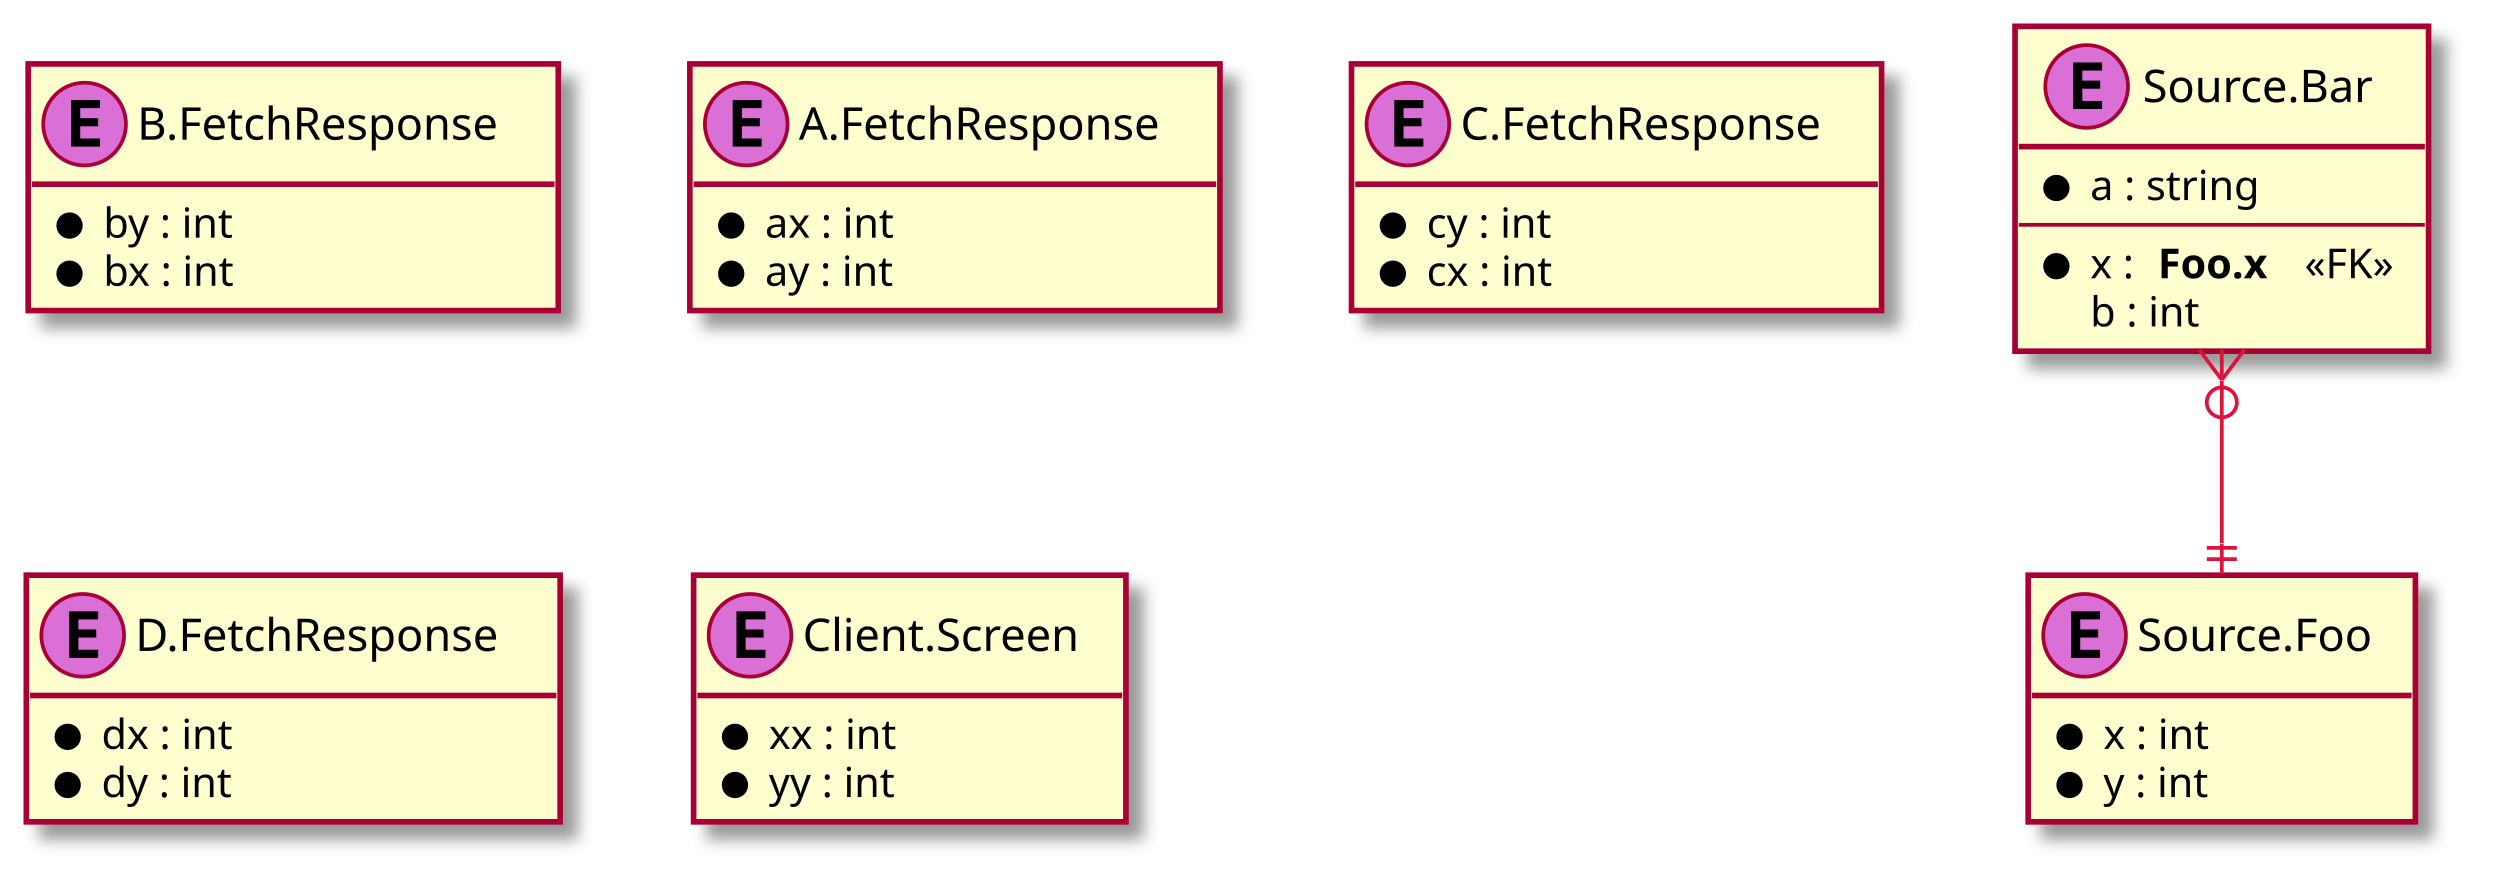
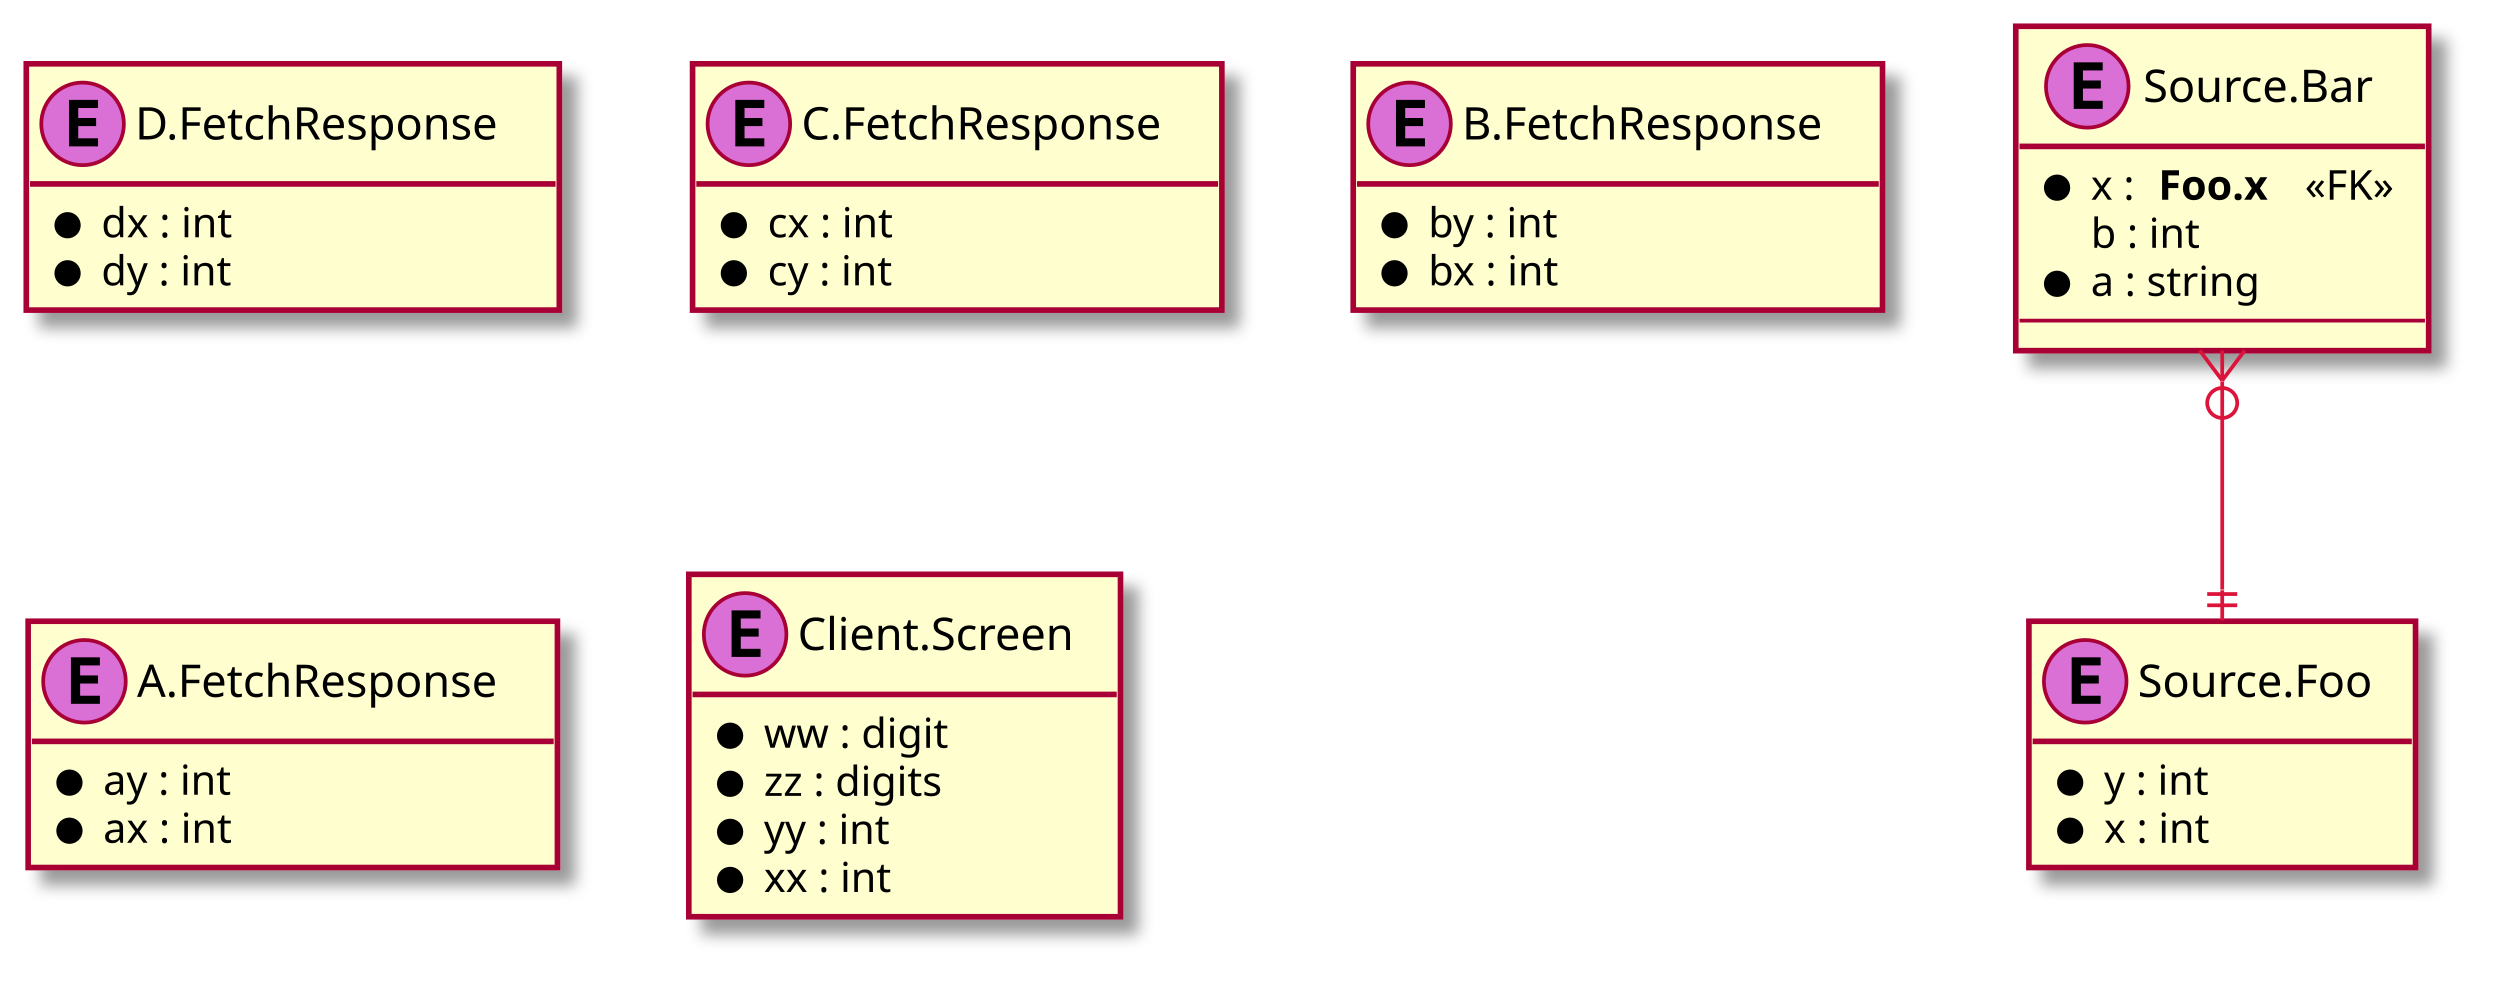
- <svg xmlns="http://www.w3.org/2000/svg" contentScriptType="application/ecmascript" contentStyleType="text/css" height="237px" preserveAspectRatio="none" style="width:665px;height:237px;" version="1.1" viewBox="0 0 665 237" width="665px" zoomAndPan="magnify">
+ <svg xmlns="http://www.w3.org/2000/svg" contentScriptType="application/ecmascript" contentStyleType="text/css" height="263px" preserveAspectRatio="none" style="width:666px;height:263px;" version="1.1" viewBox="0 0 666 263" width="666px" zoomAndPan="magnify">
  <defs>
-     <filter height="300%" id="f195nrcs4h26v1" width="300%" x="-1" y="-1">
+     <filter height="300%" id="f1tum0qtmt4rgr" width="300%" x="-1" y="-1">
      <feGaussianBlur result="blurOut" stdDeviation="2.0" />
      <feColorMatrix in="blurOut" result="blurOut2" type="matrix" values="0 0 0 0 0 0 0 0 0 0 0 0 0 0 0 0 0 0 .4 0" />
      <feOffset dx="4.0" dy="4.0" in="blurOut2" result="blurOut3" />
      <feBlend in="SourceGraphic" in2="blurOut3" mode="normal" />
    </filter>
  </defs>
  <g>
-     <rect fill="#FEFECE" filter="url(#f195nrcs4h26v1)" height="86.414" id="Source.Bar" style="stroke: #A80036; stroke-width: 1.5;" width="110" x="536" y="7" />
-     <ellipse cx="555.05" cy="23" fill="#DA70D6" rx="11" ry="11" style="stroke: #A80036; stroke-width: 1.0;" />
-     <path d="M559.159,29 L551.441,29 L551.441,16.609 L559.159,16.609 L559.159,18.766 L553.894,18.766 L553.894,21.438 L558.659,21.438 L558.659,23.594 L553.894,23.594 L553.894,26.844 L559.159,26.844 L559.159,29 Z " />
-     <text fill="#000000" font-family="sans-serif" font-size="12" lengthAdjust="spacingAndGlyphs" textLength="69" x="569.95" y="27.154">Source.Bar</text>
-     <line style="stroke: #A80036; stroke-width: 1.5;" x1="537" x2="645" y1="39" y2="39" />
-     <ellipse cx="547" cy="50" fill="#000000" rx="3" ry="3" style="stroke: #000000; stroke-width: 1.0;" />
-     <text fill="#000000" font-family="sans-serif" font-size="11" lengthAdjust="spacingAndGlyphs" textLength="52" x="556" y="53.21">a : string</text>
-     <line style="stroke: #A80036; stroke-width: 1.0;" x1="537" x2="645" y1="59.805" y2="59.805" />
-     <ellipse cx="547" cy="70.805" fill="#000000" rx="3" ry="3" style="stroke: #000000; stroke-width: 1.0;" />
-     <text fill="#000000" font-family="sans-serif" font-size="11" lengthAdjust="spacingAndGlyphs" textLength="14" x="556" y="74.015">x :</text>
-     <text fill="#000000" font-family="sans-serif" font-size="11" font-weight="bold" lengthAdjust="spacingAndGlyphs" textLength="35" x="574" y="74.015">Foo.x</text>
-     <text fill="#000000" font-family="sans-serif" font-size="11" lengthAdjust="spacingAndGlyphs" textLength="27" x="613" y="74.015">«FK»</text>
-     <text fill="#000000" font-family="sans-serif" font-size="11" lengthAdjust="spacingAndGlyphs" textLength="33" x="556" y="86.82">b : int</text>
-     <rect fill="#FEFECE" filter="url(#f195nrcs4h26v1)" height="65.609" id="B.FetchResponse" style="stroke: #A80036; stroke-width: 1.5;" width="141" x="7.5" y="17" />
-     <ellipse cx="22.5" cy="33" fill="#DA70D6" rx="11" ry="11" style="stroke: #A80036; stroke-width: 1.0;" />
-     <path d="M26.609,39 L18.891,39 L18.891,26.609 L26.609,26.609 L26.609,28.766 L21.344,28.766 L21.344,31.438 L26.109,31.438 L26.109,33.594 L21.344,33.594 L21.344,36.844 L26.609,36.844 L26.609,39 Z " />
-     <text fill="#000000" font-family="sans-serif" font-size="12" lengthAdjust="spacingAndGlyphs" textLength="109" x="36.5" y="37.154">B.FetchResponse</text>
-     <line style="stroke: #A80036; stroke-width: 1.5;" x1="8.5" x2="147.5" y1="49" y2="49" />
-     <ellipse cx="18.5" cy="60" fill="#000000" rx="3" ry="3" style="stroke: #000000; stroke-width: 1.0;" />
-     <text fill="#000000" font-family="sans-serif" font-size="11" lengthAdjust="spacingAndGlyphs" textLength="39" x="27.5" y="63.21">by : int</text>
-     <ellipse cx="18.5" cy="72.805" fill="#000000" rx="3" ry="3" style="stroke: #000000; stroke-width: 1.0;" />
-     <text fill="#000000" font-family="sans-serif" font-size="11" lengthAdjust="spacingAndGlyphs" textLength="39" x="27.5" y="76.015">bx : int</text>
-     <rect fill="#FEFECE" filter="url(#f195nrcs4h26v1)" height="65.609" id="A.FetchResponse" style="stroke: #A80036; stroke-width: 1.5;" width="141" x="183.5" y="17" />
-     <ellipse cx="198.5" cy="33" fill="#DA70D6" rx="11" ry="11" style="stroke: #A80036; stroke-width: 1.0;" />
-     <path d="M202.609,39 L194.891,39 L194.891,26.609 L202.609,26.609 L202.609,28.766 L197.344,28.766 L197.344,31.438 L202.109,31.438 L202.109,33.594 L197.344,33.594 L197.344,36.844 L202.609,36.844 L202.609,39 Z " />
-     <text fill="#000000" font-family="sans-serif" font-size="12" lengthAdjust="spacingAndGlyphs" textLength="109" x="212.5" y="37.154">A.FetchResponse</text>
-     <line style="stroke: #A80036; stroke-width: 1.5;" x1="184.5" x2="323.5" y1="49" y2="49" />
-     <ellipse cx="194.5" cy="60" fill="#000000" rx="3" ry="3" style="stroke: #000000; stroke-width: 1.0;" />
-     <text fill="#000000" font-family="sans-serif" font-size="11" lengthAdjust="spacingAndGlyphs" textLength="39" x="203.5" y="63.21">ax : int</text>
-     <ellipse cx="194.5" cy="72.805" fill="#000000" rx="3" ry="3" style="stroke: #000000; stroke-width: 1.0;" />
-     <text fill="#000000" font-family="sans-serif" font-size="11" lengthAdjust="spacingAndGlyphs" textLength="39" x="203.5" y="76.015">ay : int</text>
-     <rect fill="#FEFECE" filter="url(#f195nrcs4h26v1)" height="65.609" id="C.FetchResponse" style="stroke: #A80036; stroke-width: 1.5;" width="141" x="359.5" y="17" />
-     <ellipse cx="374.5" cy="33" fill="#DA70D6" rx="11" ry="11" style="stroke: #A80036; stroke-width: 1.0;" />
-     <path d="M378.609,39 L370.891,39 L370.891,26.609 L378.609,26.609 L378.609,28.766 L373.344,28.766 L373.344,31.438 L378.109,31.438 L378.109,33.594 L373.344,33.594 L373.344,36.844 L378.609,36.844 L378.609,39 Z " />
-     <text fill="#000000" font-family="sans-serif" font-size="12" lengthAdjust="spacingAndGlyphs" textLength="109" x="388.5" y="37.154">C.FetchResponse</text>
-     <line style="stroke: #A80036; stroke-width: 1.5;" x1="360.5" x2="499.5" y1="49" y2="49" />
-     <ellipse cx="370.5" cy="60" fill="#000000" rx="3" ry="3" style="stroke: #000000; stroke-width: 1.0;" />
-     <text fill="#000000" font-family="sans-serif" font-size="11" lengthAdjust="spacingAndGlyphs" textLength="38" x="379.5" y="63.21">cy : int</text>
-     <ellipse cx="370.5" cy="72.805" fill="#000000" rx="3" ry="3" style="stroke: #000000; stroke-width: 1.0;" />
-     <text fill="#000000" font-family="sans-serif" font-size="11" lengthAdjust="spacingAndGlyphs" textLength="38" x="379.5" y="76.015">cx : int</text>
-     <rect fill="#FEFECE" filter="url(#f195nrcs4h26v1)" height="65.609" id="D.FetchResponse" style="stroke: #A80036; stroke-width: 1.5;" width="142" x="7" y="153" />
-     <ellipse cx="22" cy="169" fill="#DA70D6" rx="11" ry="11" style="stroke: #A80036; stroke-width: 1.0;" />
-     <path d="M26.109,175 L18.391,175 L18.391,162.609 L26.109,162.609 L26.109,164.766 L20.844,164.766 L20.844,167.438 L25.609,167.438 L25.609,169.594 L20.844,169.594 L20.844,172.844 L26.109,172.844 L26.109,175 Z " />
-     <text fill="#000000" font-family="sans-serif" font-size="12" lengthAdjust="spacingAndGlyphs" textLength="110" x="36" y="173.154">D.FetchResponse</text>
-     <line style="stroke: #A80036; stroke-width: 1.5;" x1="8" x2="148" y1="185" y2="185" />
-     <ellipse cx="18" cy="196" fill="#000000" rx="3" ry="3" style="stroke: #000000; stroke-width: 1.0;" />
-     <text fill="#000000" font-family="sans-serif" font-size="11" lengthAdjust="spacingAndGlyphs" textLength="39" x="27" y="199.21">dx : int</text>
-     <ellipse cx="18" cy="208.805" fill="#000000" rx="3" ry="3" style="stroke: #000000; stroke-width: 1.0;" />
-     <text fill="#000000" font-family="sans-serif" font-size="11" lengthAdjust="spacingAndGlyphs" textLength="39" x="27" y="212.015">dy : int</text>
-     <rect fill="#FEFECE" filter="url(#f195nrcs4h26v1)" height="65.609" id="Source.Foo" style="stroke: #A80036; stroke-width: 1.5;" width="103" x="539.5" y="153" />
-     <ellipse cx="554.5" cy="169" fill="#DA70D6" rx="11" ry="11" style="stroke: #A80036; stroke-width: 1.0;" />
-     <path d="M558.609,175 L550.891,175 L550.891,162.609 L558.609,162.609 L558.609,164.766 L553.344,164.766 L553.344,167.438 L558.109,167.438 L558.109,169.594 L553.344,169.594 L553.344,172.844 L558.609,172.844 L558.609,175 Z " />
-     <text fill="#000000" font-family="sans-serif" font-size="12" lengthAdjust="spacingAndGlyphs" textLength="71" x="568.5" y="173.154">Source.Foo</text>
-     <line style="stroke: #A80036; stroke-width: 1.5;" x1="540.5" x2="641.5" y1="185" y2="185" />
-     <ellipse cx="550.5" cy="196" fill="#000000" rx="3" ry="3" style="stroke: #000000; stroke-width: 1.0;" />
-     <text fill="#000000" font-family="sans-serif" font-size="11" lengthAdjust="spacingAndGlyphs" textLength="32" x="559.5" y="199.21">x : int</text>
-     <ellipse cx="550.5" cy="208.805" fill="#000000" rx="3" ry="3" style="stroke: #000000; stroke-width: 1.0;" />
-     <text fill="#000000" font-family="sans-serif" font-size="11" lengthAdjust="spacingAndGlyphs" textLength="32" x="559.5" y="212.015">y : int</text>
-     <rect fill="#FEFECE" filter="url(#f195nrcs4h26v1)" height="65.609" id="Client.Screen" style="stroke: #A80036; stroke-width: 1.5;" width="115" x="184.5" y="153" />
-     <ellipse cx="199.5" cy="169" fill="#DA70D6" rx="11" ry="11" style="stroke: #A80036; stroke-width: 1.0;" />
-     <path d="M203.609,175 L195.891,175 L195.891,162.609 L203.609,162.609 L203.609,164.766 L198.344,164.766 L198.344,167.438 L203.109,167.438 L203.109,169.594 L198.344,169.594 L198.344,172.844 L203.609,172.844 L203.609,175 Z " />
-     <text fill="#000000" font-family="sans-serif" font-size="12" lengthAdjust="spacingAndGlyphs" textLength="83" x="213.5" y="173.154">Client.Screen</text>
-     <line style="stroke: #A80036; stroke-width: 1.5;" x1="185.5" x2="298.5" y1="185" y2="185" />
-     <ellipse cx="195.5" cy="196" fill="#000000" rx="3" ry="3" style="stroke: #000000; stroke-width: 1.0;" />
-     <text fill="#000000" font-family="sans-serif" font-size="11" lengthAdjust="spacingAndGlyphs" textLength="38" x="204.5" y="199.21">xx : int</text>
-     <ellipse cx="195.5" cy="208.805" fill="#000000" rx="3" ry="3" style="stroke: #000000; stroke-width: 1.0;" />
-     <text fill="#000000" font-family="sans-serif" font-size="11" lengthAdjust="spacingAndGlyphs" textLength="38" x="204.5" y="212.015">yy : int</text>
-     <path d="M591,101.337 C591,115.589 591,130.882 591,144.496 " fill="none" id="Source.Bar-Source.Foo" style="stroke: #DC143C; stroke-width: 1.0;" />
-     <line style="stroke: #DC143C; stroke-width: 1.0;" x1="595" x2="587" y1="148.731" y2="148.731" />
-     <line style="stroke: #DC143C; stroke-width: 1.0;" x1="595" x2="587" y1="145.731" y2="145.731" />
-     <line style="stroke: #DC143C; stroke-width: 1.0;" x1="591" x2="591" y1="144.731" y2="152.731" />
-     <line style="stroke: #DC143C; stroke-width: 1.0;" x1="591" x2="585" y1="101.031" y2="93.031" />
-     <line style="stroke: #DC143C; stroke-width: 1.0;" x1="591" x2="597" y1="101.031" y2="93.031" />
-     <line style="stroke: #DC143C; stroke-width: 1.0;" x1="591" x2="591" y1="101.031" y2="93.031" />
-     <ellipse cx="591" cy="107.031" fill="none" rx="4" ry="4" style="stroke: #DC143C; stroke-width: 1.0;" />
+     <rect fill="#FEFECE" filter="url(#f1tum0qtmt4rgr)" height="86.414" id="Source.Bar" style="stroke: #A80036; stroke-width: 1.5;" width="110" x="537" y="7" />
+     <ellipse cx="556.05" cy="23" fill="#DA70D6" rx="11" ry="11" style="stroke: #A80036; stroke-width: 1.0;" />
+     <path d="M560.159,29 L552.441,29 L552.441,16.609 L560.159,16.609 L560.159,18.766 L554.894,18.766 L554.894,21.438 L559.659,21.438 L559.659,23.594 L554.894,23.594 L554.894,26.844 L560.159,26.844 L560.159,29 Z " />
+     <text fill="#000000" font-family="sans-serif" font-size="12" lengthAdjust="spacingAndGlyphs" textLength="69" x="570.95" y="27.154">Source.Bar</text>
+     <line style="stroke: #A80036; stroke-width: 1.5;" x1="538" x2="646" y1="39" y2="39" />
+     <ellipse cx="548" cy="50" fill="#000000" rx="3" ry="3" style="stroke: #000000; stroke-width: 1.0;" />
+     <text fill="#000000" font-family="sans-serif" font-size="11" lengthAdjust="spacingAndGlyphs" textLength="14" x="557" y="53.21">x :</text>
+     <text fill="#000000" font-family="sans-serif" font-size="11" font-weight="bold" lengthAdjust="spacingAndGlyphs" textLength="35" x="575" y="53.21">Foo.x</text>
+     <text fill="#000000" font-family="sans-serif" font-size="11" lengthAdjust="spacingAndGlyphs" textLength="27" x="614" y="53.21">«FK»</text>
+     <text fill="#000000" font-family="sans-serif" font-size="11" lengthAdjust="spacingAndGlyphs" textLength="33" x="557" y="66.015">b : int</text>
+     <ellipse cx="548" cy="75.609" fill="#000000" rx="3" ry="3" style="stroke: #000000; stroke-width: 1.0;" />
+     <text fill="#000000" font-family="sans-serif" font-size="11" lengthAdjust="spacingAndGlyphs" textLength="52" x="557" y="78.82">a : string</text>
+     <line style="stroke: #A80036; stroke-width: 1.0;" x1="538" x2="646" y1="85.414" y2="85.414" />
+     <rect fill="#FEFECE" filter="url(#f1tum0qtmt4rgr)" height="65.609" id="D.FetchResponse" style="stroke: #A80036; stroke-width: 1.5;" width="142" x="7" y="17" />
+     <ellipse cx="22" cy="33" fill="#DA70D6" rx="11" ry="11" style="stroke: #A80036; stroke-width: 1.0;" />
+     <path d="M26.109,39 L18.391,39 L18.391,26.609 L26.109,26.609 L26.109,28.766 L20.844,28.766 L20.844,31.438 L25.609,31.438 L25.609,33.594 L20.844,33.594 L20.844,36.844 L26.109,36.844 L26.109,39 Z " />
+     <text fill="#000000" font-family="sans-serif" font-size="12" lengthAdjust="spacingAndGlyphs" textLength="110" x="36" y="37.154">D.FetchResponse</text>
+     <line style="stroke: #A80036; stroke-width: 1.5;" x1="8" x2="148" y1="49" y2="49" />
+     <ellipse cx="18" cy="60" fill="#000000" rx="3" ry="3" style="stroke: #000000; stroke-width: 1.0;" />
+     <text fill="#000000" font-family="sans-serif" font-size="11" lengthAdjust="spacingAndGlyphs" textLength="39" x="27" y="63.21">dx : int</text>
+     <ellipse cx="18" cy="72.805" fill="#000000" rx="3" ry="3" style="stroke: #000000; stroke-width: 1.0;" />
+     <text fill="#000000" font-family="sans-serif" font-size="11" lengthAdjust="spacingAndGlyphs" textLength="39" x="27" y="76.015">dy : int</text>
+     <rect fill="#FEFECE" filter="url(#f1tum0qtmt4rgr)" height="65.609" id="C.FetchResponse" style="stroke: #A80036; stroke-width: 1.5;" width="141" x="184.5" y="17" />
+     <ellipse cx="199.5" cy="33" fill="#DA70D6" rx="11" ry="11" style="stroke: #A80036; stroke-width: 1.0;" />
+     <path d="M203.609,39 L195.891,39 L195.891,26.609 L203.609,26.609 L203.609,28.766 L198.344,28.766 L198.344,31.438 L203.109,31.438 L203.109,33.594 L198.344,33.594 L198.344,36.844 L203.609,36.844 L203.609,39 Z " />
+     <text fill="#000000" font-family="sans-serif" font-size="12" lengthAdjust="spacingAndGlyphs" textLength="109" x="213.5" y="37.154">C.FetchResponse</text>
+     <line style="stroke: #A80036; stroke-width: 1.5;" x1="185.5" x2="324.5" y1="49" y2="49" />
+     <ellipse cx="195.5" cy="60" fill="#000000" rx="3" ry="3" style="stroke: #000000; stroke-width: 1.0;" />
+     <text fill="#000000" font-family="sans-serif" font-size="11" lengthAdjust="spacingAndGlyphs" textLength="38" x="204.5" y="63.21">cx : int</text>
+     <ellipse cx="195.5" cy="72.805" fill="#000000" rx="3" ry="3" style="stroke: #000000; stroke-width: 1.0;" />
+     <text fill="#000000" font-family="sans-serif" font-size="11" lengthAdjust="spacingAndGlyphs" textLength="38" x="204.5" y="76.015">cy : int</text>
+     <rect fill="#FEFECE" filter="url(#f1tum0qtmt4rgr)" height="65.609" id="B.FetchResponse" style="stroke: #A80036; stroke-width: 1.5;" width="141" x="360.5" y="17" />
+     <ellipse cx="375.5" cy="33" fill="#DA70D6" rx="11" ry="11" style="stroke: #A80036; stroke-width: 1.0;" />
+     <path d="M379.609,39 L371.891,39 L371.891,26.609 L379.609,26.609 L379.609,28.766 L374.344,28.766 L374.344,31.438 L379.109,31.438 L379.109,33.594 L374.344,33.594 L374.344,36.844 L379.609,36.844 L379.609,39 Z " />
+     <text fill="#000000" font-family="sans-serif" font-size="12" lengthAdjust="spacingAndGlyphs" textLength="109" x="389.5" y="37.154">B.FetchResponse</text>
+     <line style="stroke: #A80036; stroke-width: 1.5;" x1="361.5" x2="500.5" y1="49" y2="49" />
+     <ellipse cx="371.5" cy="60" fill="#000000" rx="3" ry="3" style="stroke: #000000; stroke-width: 1.0;" />
+     <text fill="#000000" font-family="sans-serif" font-size="11" lengthAdjust="spacingAndGlyphs" textLength="39" x="380.5" y="63.21">by : int</text>
+     <ellipse cx="371.5" cy="72.805" fill="#000000" rx="3" ry="3" style="stroke: #000000; stroke-width: 1.0;" />
+     <text fill="#000000" font-family="sans-serif" font-size="11" lengthAdjust="spacingAndGlyphs" textLength="39" x="380.5" y="76.015">bx : int</text>
+     <rect fill="#FEFECE" filter="url(#f1tum0qtmt4rgr)" height="65.609" id="A.FetchResponse" style="stroke: #A80036; stroke-width: 1.5;" width="141" x="7.5" y="165.5" />
+     <ellipse cx="22.5" cy="181.5" fill="#DA70D6" rx="11" ry="11" style="stroke: #A80036; stroke-width: 1.0;" />
+     <path d="M26.609,187.5 L18.891,187.5 L18.891,175.109 L26.609,175.109 L26.609,177.266 L21.344,177.266 L21.344,179.938 L26.109,179.938 L26.109,182.094 L21.344,182.094 L21.344,185.344 L26.609,185.344 L26.609,187.5 Z " />
+     <text fill="#000000" font-family="sans-serif" font-size="12" lengthAdjust="spacingAndGlyphs" textLength="109" x="36.5" y="185.654">A.FetchResponse</text>
+     <line style="stroke: #A80036; stroke-width: 1.5;" x1="8.5" x2="147.5" y1="197.5" y2="197.5" />
+     <ellipse cx="18.5" cy="208.5" fill="#000000" rx="3" ry="3" style="stroke: #000000; stroke-width: 1.0;" />
+     <text fill="#000000" font-family="sans-serif" font-size="11" lengthAdjust="spacingAndGlyphs" textLength="39" x="27.5" y="211.71">ay : int</text>
+     <ellipse cx="18.5" cy="221.305" fill="#000000" rx="3" ry="3" style="stroke: #000000; stroke-width: 1.0;" />
+     <text fill="#000000" font-family="sans-serif" font-size="11" lengthAdjust="spacingAndGlyphs" textLength="39" x="27.5" y="224.515">ax : int</text>
+     <rect fill="#FEFECE" filter="url(#f1tum0qtmt4rgr)" height="65.609" id="Source.Foo" style="stroke: #A80036; stroke-width: 1.5;" width="103" x="540.5" y="165.5" />
+     <ellipse cx="555.5" cy="181.5" fill="#DA70D6" rx="11" ry="11" style="stroke: #A80036; stroke-width: 1.0;" />
+     <path d="M559.609,187.5 L551.891,187.5 L551.891,175.109 L559.609,175.109 L559.609,177.266 L554.344,177.266 L554.344,179.938 L559.109,179.938 L559.109,182.094 L554.344,182.094 L554.344,185.344 L559.609,185.344 L559.609,187.5 Z " />
+     <text fill="#000000" font-family="sans-serif" font-size="12" lengthAdjust="spacingAndGlyphs" textLength="71" x="569.5" y="185.654">Source.Foo</text>
+     <line style="stroke: #A80036; stroke-width: 1.5;" x1="541.5" x2="642.5" y1="197.5" y2="197.5" />
+     <ellipse cx="551.5" cy="208.5" fill="#000000" rx="3" ry="3" style="stroke: #000000; stroke-width: 1.0;" />
+     <text fill="#000000" font-family="sans-serif" font-size="11" lengthAdjust="spacingAndGlyphs" textLength="32" x="560.5" y="211.71">y : int</text>
+     <ellipse cx="551.5" cy="221.305" fill="#000000" rx="3" ry="3" style="stroke: #000000; stroke-width: 1.0;" />
+     <text fill="#000000" font-family="sans-serif" font-size="11" lengthAdjust="spacingAndGlyphs" textLength="32" x="560.5" y="224.515">x : int</text>
+     <rect fill="#FEFECE" filter="url(#f1tum0qtmt4rgr)" height="91.219" id="Client.Screen" style="stroke: #A80036; stroke-width: 1.5;" width="115" x="183.5" y="153" />
+     <ellipse cx="198.5" cy="169" fill="#DA70D6" rx="11" ry="11" style="stroke: #A80036; stroke-width: 1.0;" />
+     <path d="M202.609,175 L194.891,175 L194.891,162.609 L202.609,162.609 L202.609,164.766 L197.344,164.766 L197.344,167.438 L202.109,167.438 L202.109,169.594 L197.344,169.594 L197.344,172.844 L202.609,172.844 L202.609,175 Z " />
+     <text fill="#000000" font-family="sans-serif" font-size="12" lengthAdjust="spacingAndGlyphs" textLength="83" x="212.5" y="173.154">Client.Screen</text>
+     <line style="stroke: #A80036; stroke-width: 1.5;" x1="184.5" x2="297.5" y1="185" y2="185" />
+     <ellipse cx="194.5" cy="196" fill="#000000" rx="3" ry="3" style="stroke: #000000; stroke-width: 1.0;" />
+     <text fill="#000000" font-family="sans-serif" font-size="11" lengthAdjust="spacingAndGlyphs" textLength="54" x="203.5" y="199.21">ww : digit</text>
+     <ellipse cx="194.5" cy="208.805" fill="#000000" rx="3" ry="3" style="stroke: #000000; stroke-width: 1.0;" />
+     <text fill="#000000" font-family="sans-serif" font-size="11" lengthAdjust="spacingAndGlyphs" textLength="53" x="203.5" y="212.015">zz : digits</text>
+     <ellipse cx="194.5" cy="221.609" fill="#000000" rx="3" ry="3" style="stroke: #000000; stroke-width: 1.0;" />
+     <text fill="#000000" font-family="sans-serif" font-size="11" lengthAdjust="spacingAndGlyphs" textLength="38" x="203.5" y="224.82">yy : int</text>
+     <ellipse cx="194.5" cy="234.414" fill="#000000" rx="3" ry="3" style="stroke: #000000; stroke-width: 1.0;" />
+     <text fill="#000000" font-family="sans-serif" font-size="11" lengthAdjust="spacingAndGlyphs" textLength="38" x="203.5" y="237.625">xx : int</text>
+     <path d="M592,101.597 C592,119.737 592,139.873 592,157.068 " fill="none" id="Source.Bar-Source.Foo" style="stroke: #DC143C; stroke-width: 1.0;" />
+     <line style="stroke: #DC143C; stroke-width: 1.0;" x1="596" x2="588" y1="161.252" y2="161.252" />
+     <line style="stroke: #DC143C; stroke-width: 1.0;" x1="596" x2="588" y1="158.252" y2="158.252" />
+     <line style="stroke: #DC143C; stroke-width: 1.0;" x1="592" x2="592" y1="157.252" y2="165.252" />
+     <line style="stroke: #DC143C; stroke-width: 1.0;" x1="592" x2="586" y1="101.352" y2="93.352" />
+     <line style="stroke: #DC143C; stroke-width: 1.0;" x1="592" x2="598" y1="101.352" y2="93.352" />
+     <line style="stroke: #DC143C; stroke-width: 1.0;" x1="592" x2="592" y1="101.352" y2="93.352" />
+     <ellipse cx="592" cy="107.352" fill="none" rx="4" ry="4" style="stroke: #DC143C; stroke-width: 1.0;" />
  </g>
</svg>
